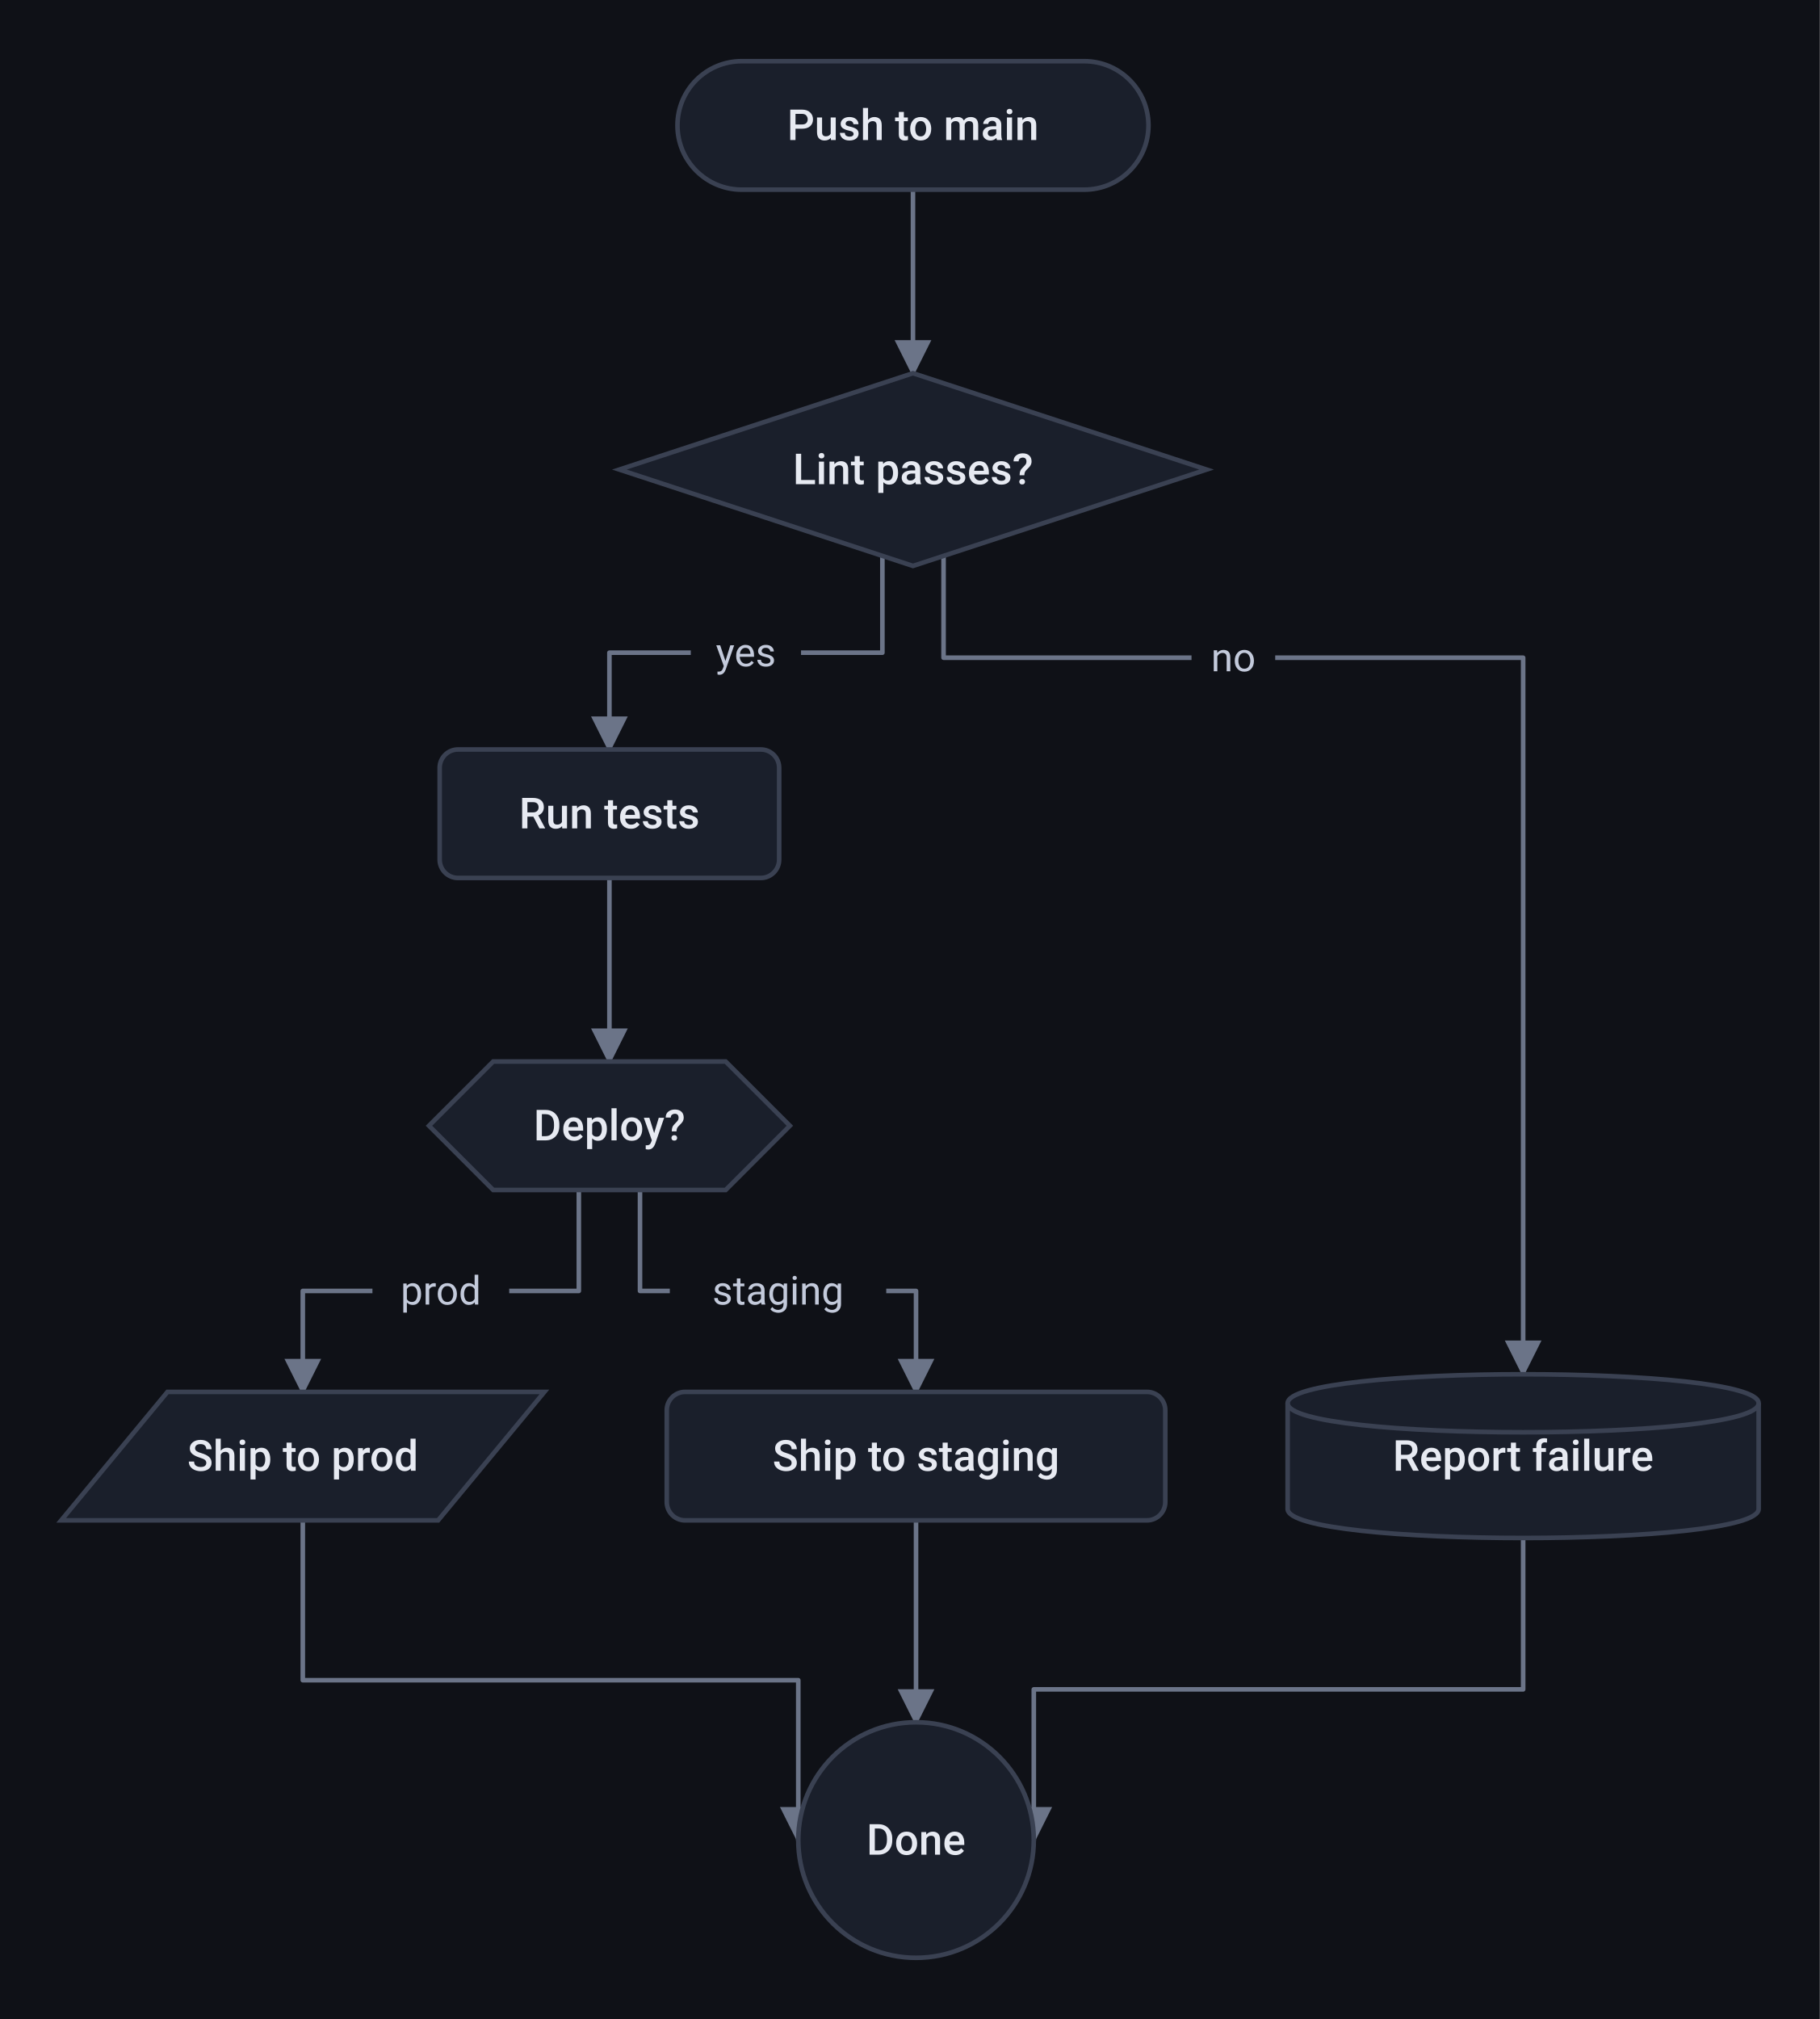
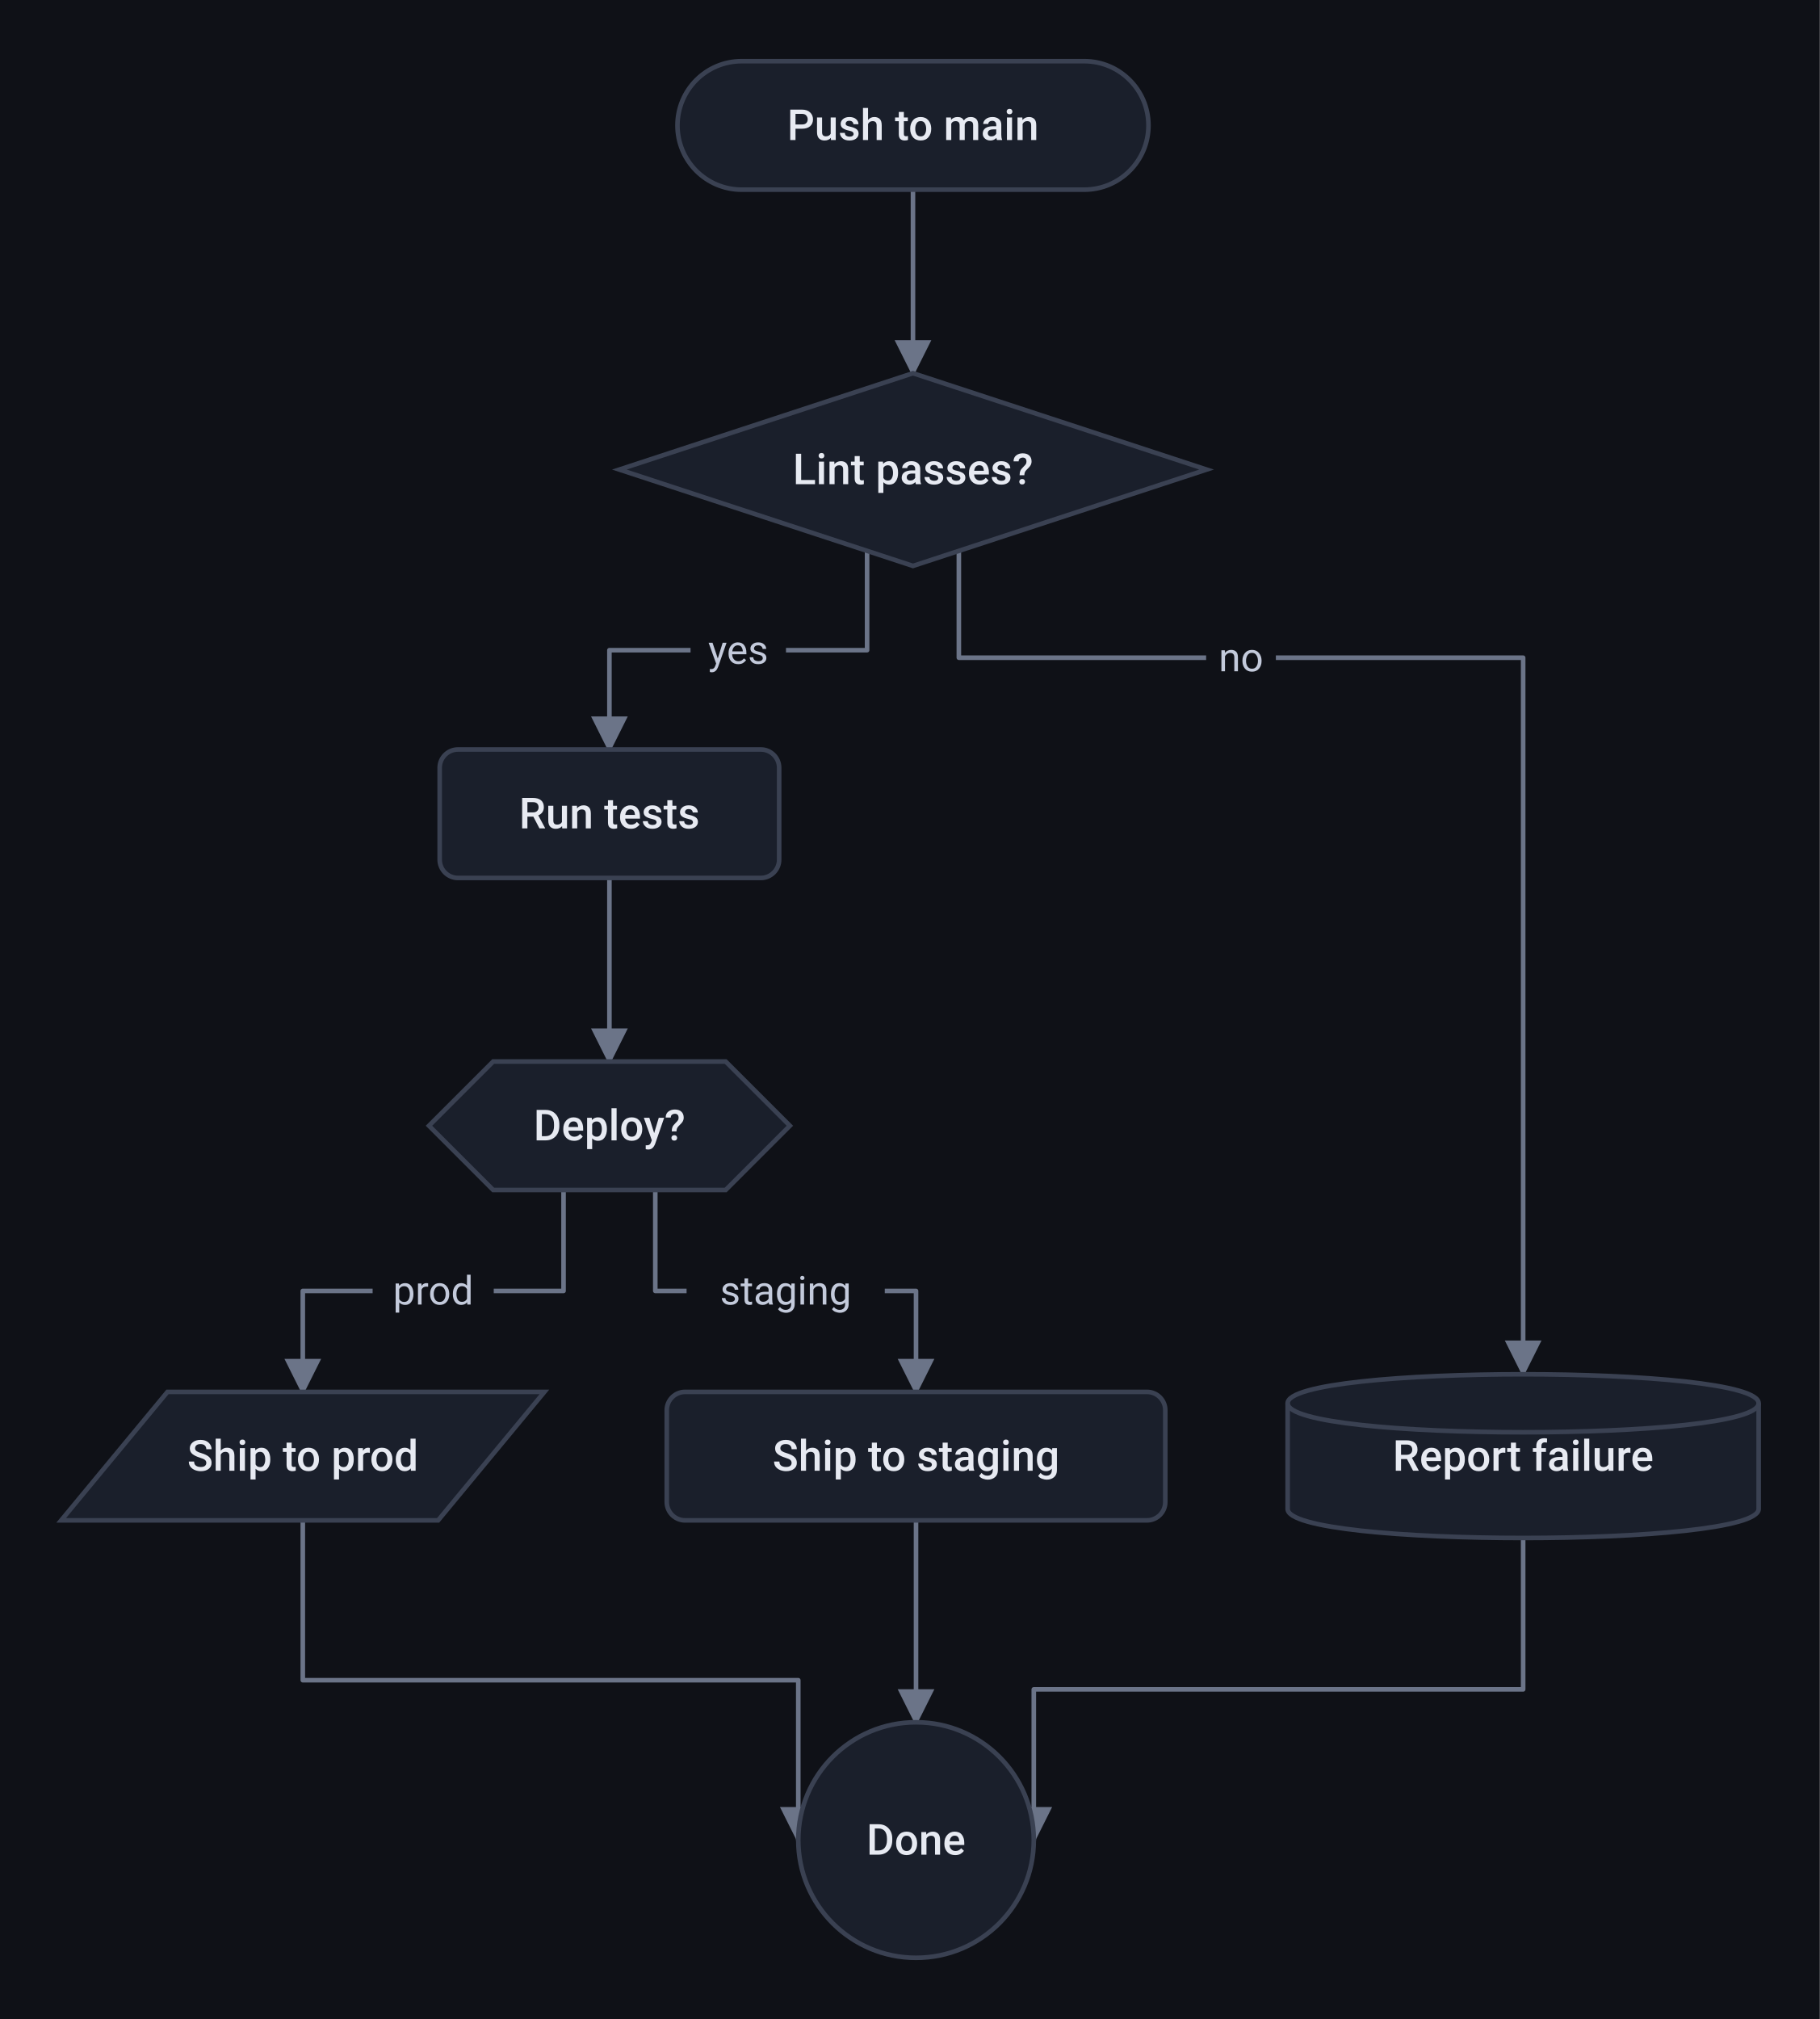
<svg xmlns="http://www.w3.org/2000/svg" width="595" height="660" viewBox="-12 -12 595 660" font-family="system-ui, -apple-system, &quot;Segoe UI&quot;, Roboto, Helvetica, Arial, sans-serif">
  <defs>
    <marker id="vnm-arrow" viewBox="0 0 10 10" refX="9" refY="5" markerWidth="8" markerHeight="8" orient="auto">
      <path d="M0 0 L10 5 L0 10 z" fill="#6b7488" />
    </marker>
    <marker id="vnm-arrow-start" viewBox="0 0 10 10" refX="1" refY="5" markerWidth="8" markerHeight="8" orient="auto">
      <path d="M10 0 L0 5 L10 10 z" fill="#6b7488" />
    </marker>
  </defs>
  <rect x="-12" y="-12" width="595" height="660" fill="#0f1117" />
  <path d="M 286.5 50 L 286.5 110" fill="none" stroke="#6b7488" stroke-width="1.5" stroke-linejoin="round" stroke-linecap="round" marker-end="url(#vnm-arrow)" />
-   <path d="M 276.5 169.72 L 276.5 201.36 L 187.25 201.36 L 187.25 233" fill="none" stroke="#6b7488" stroke-width="1.5" stroke-linejoin="round" stroke-linecap="round" marker-end="url(#vnm-arrow)" />
-   <rect x="213.86" y="190.36" width="36.04" height="22" rx="4" fill="#0f1117" />
-   <text x="231.88" y="201.36" fill="#c3cadb" font-size="13" text-anchor="middle" dominant-baseline="central">yes</text>
-   <path d="M 296.5 169.72 L 296.5 203 L 486 203 L 486 437" fill="none" stroke="#6b7488" stroke-width="1.5" stroke-linejoin="round" stroke-linecap="round" marker-end="url(#vnm-arrow)" />
-   <rect x="377.57" y="192" width="27.36" height="22" rx="4" fill="#0f1117" />
-   <text x="391.25" y="203" fill="#c3cadb" font-size="13" text-anchor="middle" dominant-baseline="central">no</text>
+   <path d="M 271.5 168.08 L 271.5 200.54 L 187.25 200.54 L 187.25 233" fill="none" stroke="#6b7488" stroke-width="1.5" stroke-linejoin="round" stroke-linecap="round" marker-end="url(#vnm-arrow)" />
+   <path d="M 301.5 168.08 L 301.5 203 L 486 203 L 486 437" fill="none" stroke="#6b7488" stroke-width="1.5" stroke-linejoin="round" stroke-linecap="round" marker-end="url(#vnm-arrow)" />
  <path d="M 187.25 275 L 187.25 335" fill="none" stroke="#6b7488" stroke-width="1.5" stroke-linejoin="round" stroke-linecap="round" marker-end="url(#vnm-arrow)" />
-   <path d="M 177.25 377 L 177.25 410 L 87 410 L 87 443" fill="none" stroke="#6b7488" stroke-width="1.5" stroke-linejoin="round" stroke-linecap="round" marker-end="url(#vnm-arrow)" />
-   <rect x="109.77" y="399" width="44.72" height="22" rx="4" fill="#0f1117" />
-   <text x="132.13" y="410" fill="#c3cadb" font-size="13" text-anchor="middle" dominant-baseline="central">prod</text>
-   <path d="M 197.25 377 L 197.25 410 L 287.5 410 L 287.5 443" fill="none" stroke="#6b7488" stroke-width="1.5" stroke-linejoin="round" stroke-linecap="round" marker-end="url(#vnm-arrow)" />
-   <rect x="207" y="399" width="70.76" height="22" rx="4" fill="#0f1117" />
-   <text x="242.38" y="410" fill="#c3cadb" font-size="13" text-anchor="middle" dominant-baseline="central">staging</text>
+   <path d="M 172.25 377 L 172.25 410 L 87 410 L 87 443" fill="none" stroke="#6b7488" stroke-width="1.5" stroke-linejoin="round" stroke-linecap="round" marker-end="url(#vnm-arrow)" />
+   <path d="M 202.25 377 L 202.25 410 L 287.5 410 L 287.5 443" fill="none" stroke="#6b7488" stroke-width="1.5" stroke-linejoin="round" stroke-linecap="round" marker-end="url(#vnm-arrow)" />
  <path d="M 87 485 L 87 537.25 L 249 537.25 L 249 589.5" fill="none" stroke="#6b7488" stroke-width="1.5" stroke-linejoin="round" stroke-linecap="round" marker-end="url(#vnm-arrow)" />
  <path d="M 287.5 485 L 287.5 551" fill="none" stroke="#6b7488" stroke-width="1.5" stroke-linejoin="round" stroke-linecap="round" marker-end="url(#vnm-arrow)" />
  <path d="M 486 491 L 486 540.25 L 326 540.25 L 326 589.5" fill="none" stroke="#6b7488" stroke-width="1.5" stroke-linejoin="round" stroke-linecap="round" marker-end="url(#vnm-arrow)" />
+   <rect x="213.78" y="190.54" width="31.2" height="20" rx="4" fill="#0f1117" />
+   <text x="229.38" y="200.54" fill="#c3cadb" font-size="13" text-anchor="middle" dominant-baseline="central">yes</text>
+   <rect x="382.35" y="193" width="22.8" height="20" rx="4" fill="#0f1117" />
+   <text x="393.75" y="203" fill="#c3cadb" font-size="13" text-anchor="middle" dominant-baseline="central">no</text>
+   <rect x="109.83" y="400" width="39.6" height="20" rx="4" fill="#0f1117" />
+   <text x="129.63" y="410" fill="#c3cadb" font-size="13" text-anchor="middle" dominant-baseline="central">prod</text>
+   <rect x="212.48" y="400" width="64.8" height="20" rx="4" fill="#0f1117" />
+   <text x="244.88" y="410" fill="#c3cadb" font-size="13" text-anchor="middle" dominant-baseline="central">staging</text>
  <g>
    <rect x="209.5" y="8" width="154" height="42" rx="21" fill="#1a1f2b" stroke="#3a4152" stroke-width="1.5" />
    <text x="286.5" y="29" fill="#e7eaf2" font-size="14" font-weight="500" text-anchor="middle" dominant-baseline="central">Push to main</text>
  </g>
  <g>
    <polygon points="286.5,110 382.5,141.5 286.5,173 190.5,141.5" fill="#1a1f2b" stroke="#3a4152" stroke-width="1.5" />
    <text x="286.5" y="141.5" fill="#e7eaf2" font-size="14" font-weight="500" text-anchor="middle" dominant-baseline="central">Lint passes?</text>
  </g>
  <g>
    <rect x="131.75" y="233" width="111" height="42" rx="6" fill="#1a1f2b" stroke="#3a4152" stroke-width="1.5" />
    <text x="187.25" y="254" fill="#e7eaf2" font-size="14" font-weight="500" text-anchor="middle" dominant-baseline="central">Run tests</text>
  </g>
  <g>
    <path d="M 409 446.72 C 409 434.08 563 434.08 563 446.72 L 563 481.28 C 563 493.92 409 493.92 409 481.28 Z" fill="#1a1f2b" stroke="#3a4152" stroke-width="1.5" />
    <path d="M 409 446.72 C 409 459.36 563 459.36 563 446.72" fill="none" stroke="#3a4152" stroke-width="1.5" />
    <text x="486" y="464" fill="#e7eaf2" font-size="14" font-weight="500" text-anchor="middle" dominant-baseline="central">Report failure</text>
  </g>
  <g>
    <polygon points="149.25,335 225.25,335 246.25,356 225.25,377 149.25,377 128.25,356" fill="#1a1f2b" stroke="#3a4152" stroke-width="1.5" />
    <text x="187.25" y="356" fill="#e7eaf2" font-size="14" font-weight="500" text-anchor="middle" dominant-baseline="central">Deploy?</text>
  </g>
  <g>
    <polygon points="42.76,443 166,443 131.24,485 8,485" fill="#1a1f2b" stroke="#3a4152" stroke-width="1.5" />
    <text x="87" y="464" fill="#e7eaf2" font-size="14" font-weight="500" text-anchor="middle" dominant-baseline="central">Ship to prod</text>
  </g>
  <g>
    <rect x="206" y="443" width="163" height="42" rx="6" fill="#1a1f2b" stroke="#3a4152" stroke-width="1.5" />
    <text x="287.5" y="464" fill="#e7eaf2" font-size="14" font-weight="500" text-anchor="middle" dominant-baseline="central">Ship to staging</text>
  </g>
  <g>
    <ellipse cx="287.5" cy="589.5" rx="38.5" ry="38.5" fill="#1a1f2b" stroke="#3a4152" stroke-width="1.5" />
    <text x="287.5" y="589.5" fill="#e7eaf2" font-size="14" font-weight="500" text-anchor="middle" dominant-baseline="central">Done</text>
  </g>
</svg>
